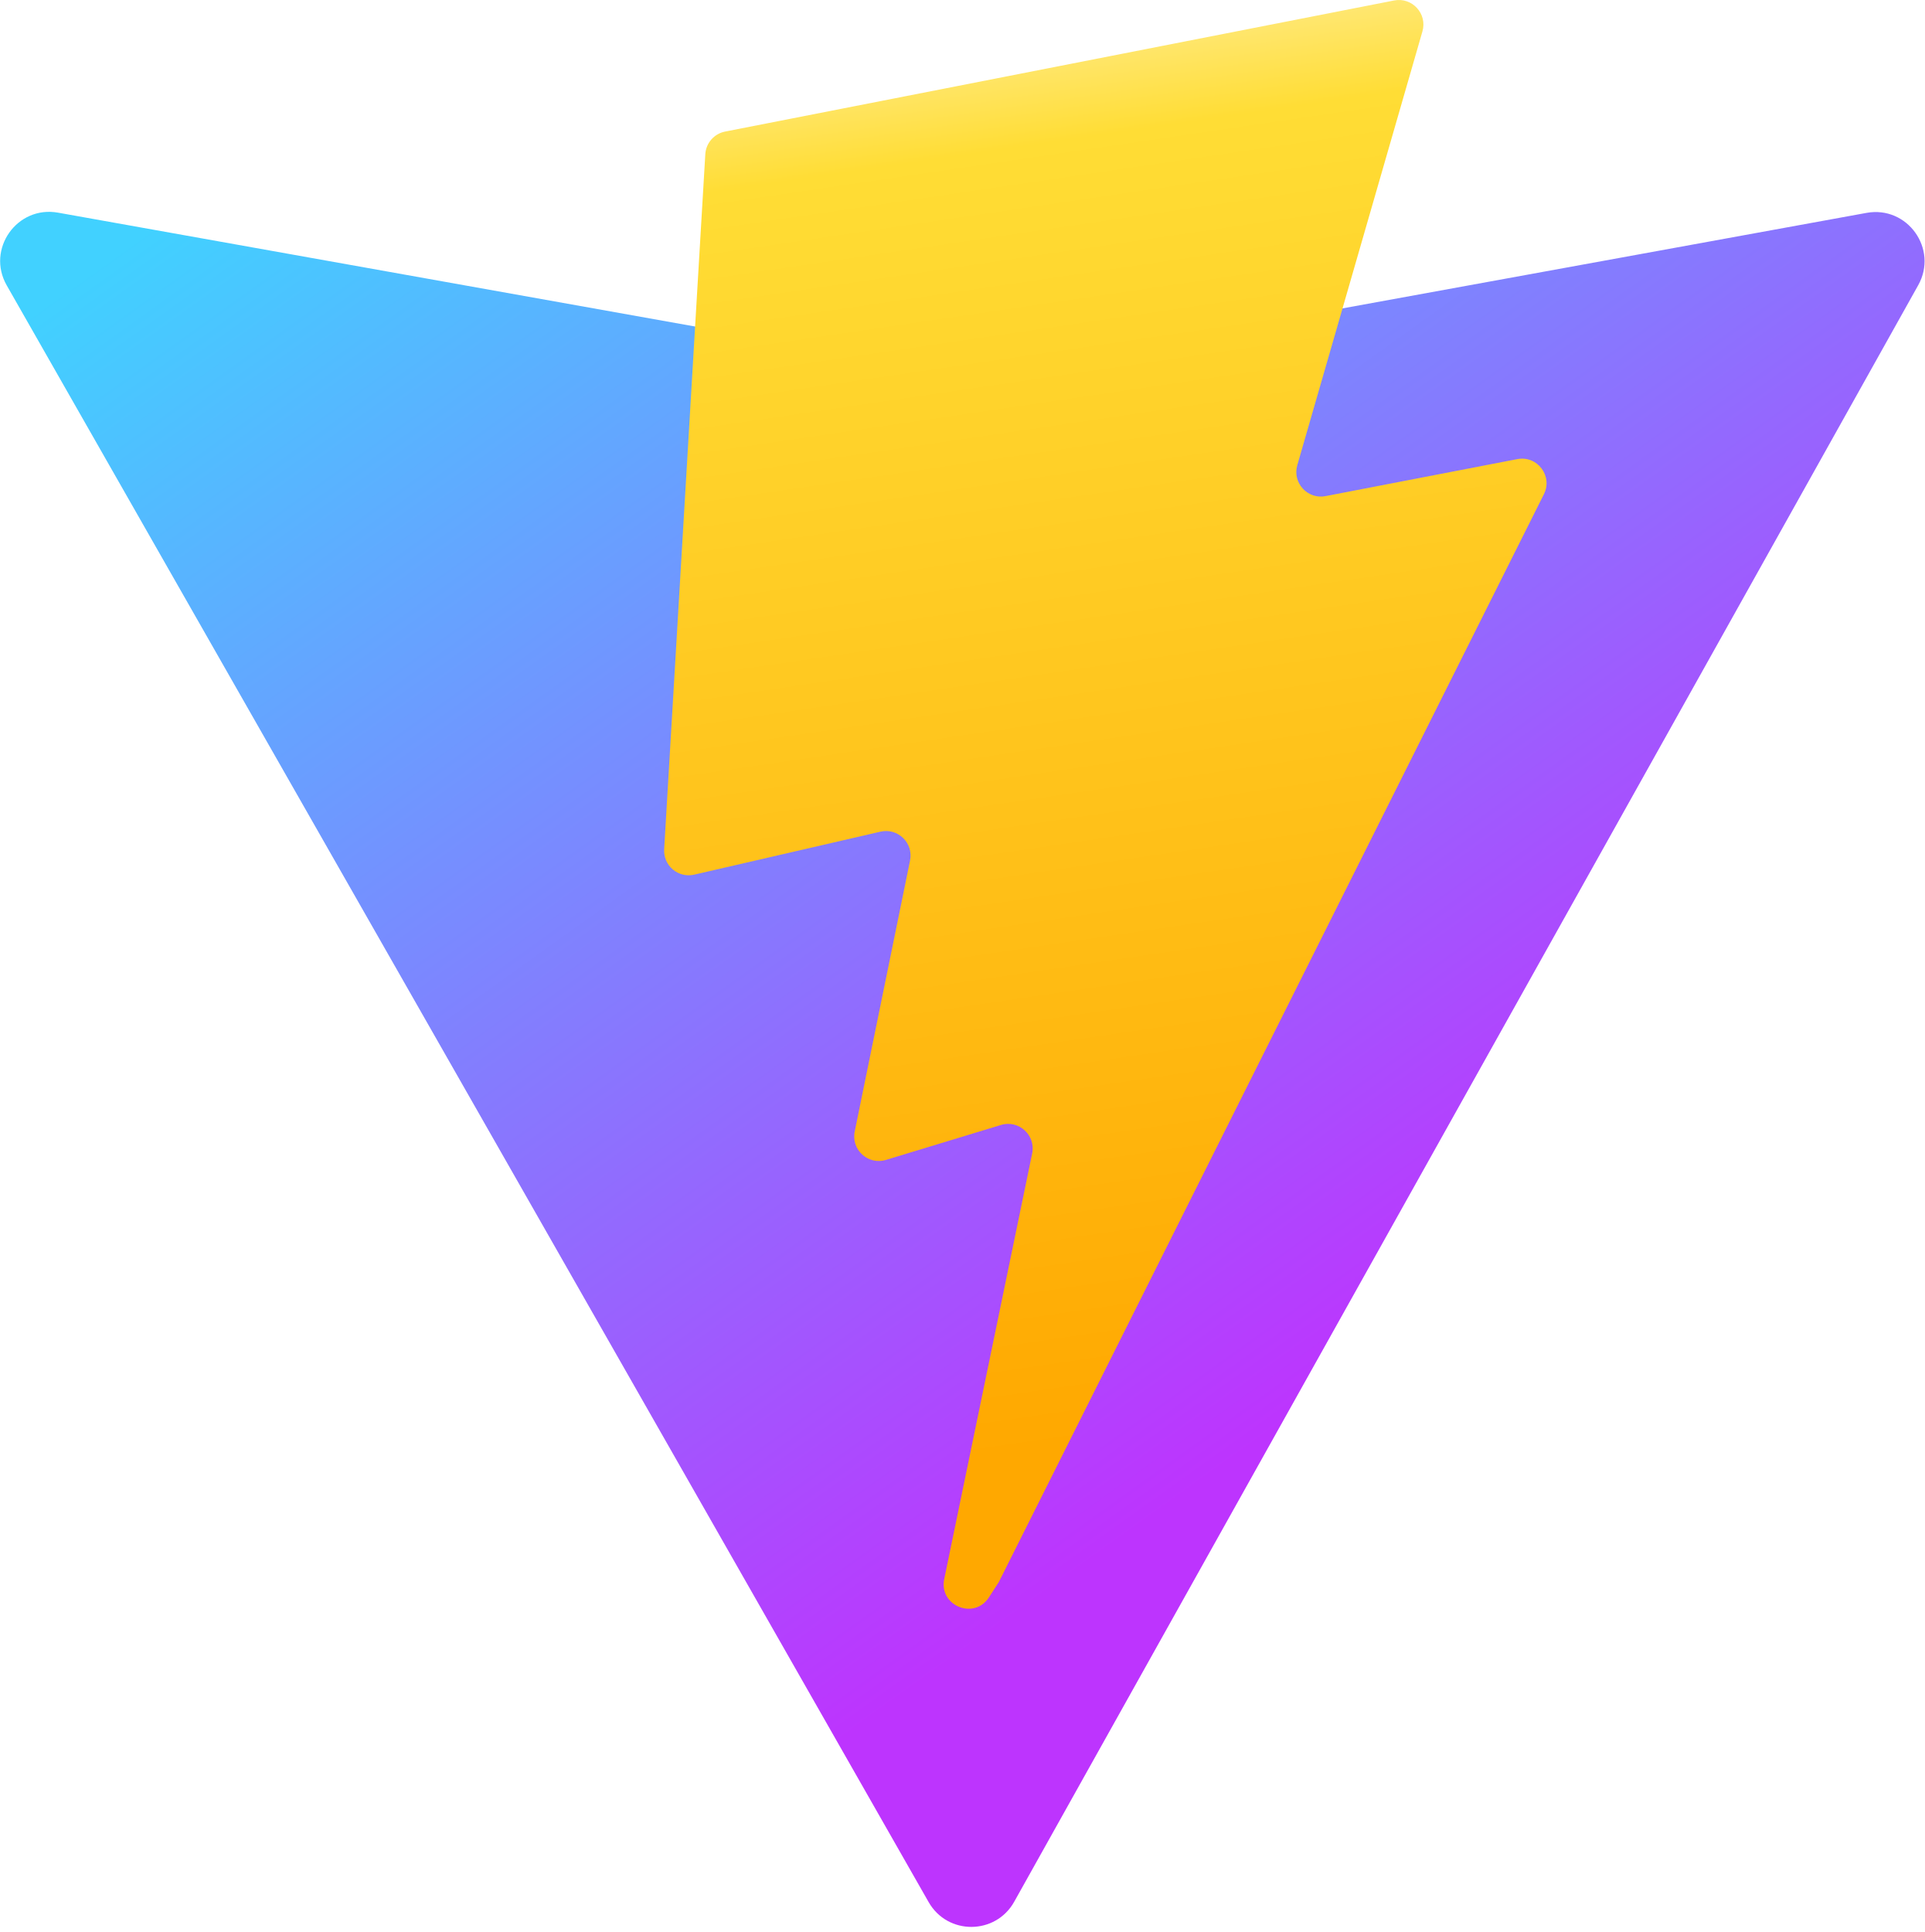
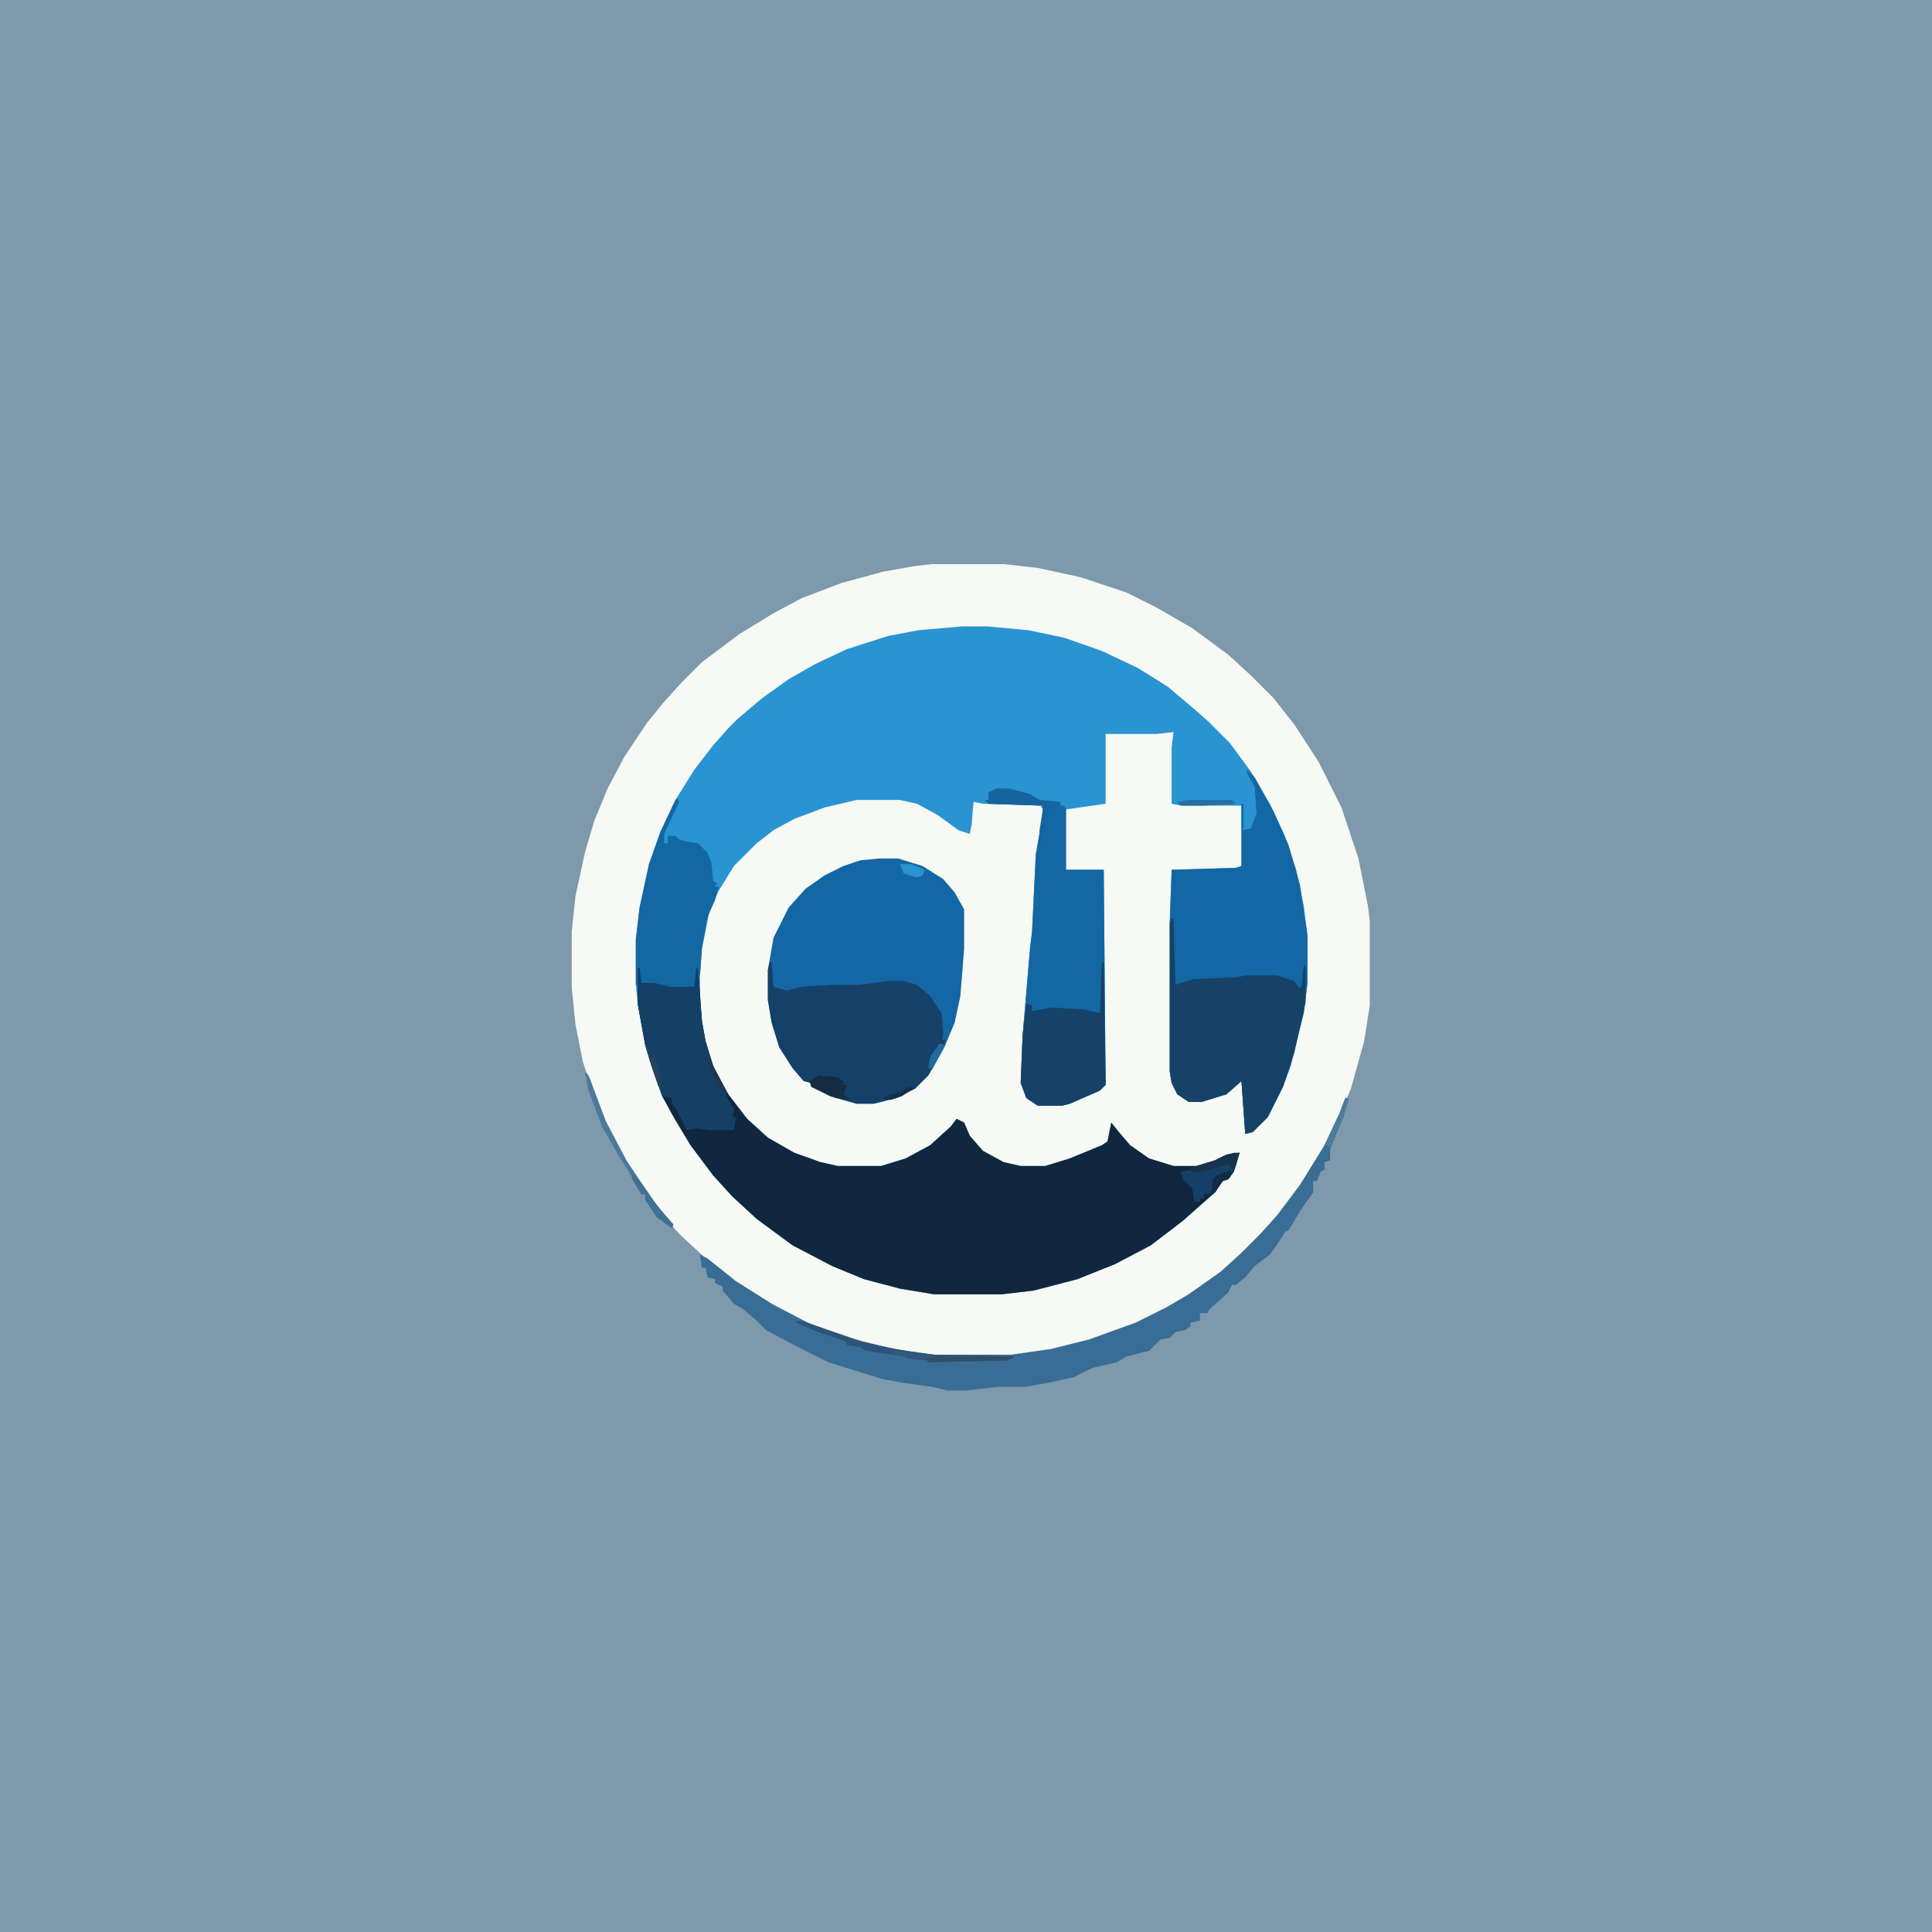
- <svg xmlns="http://www.w3.org/2000/svg" aria-hidden="true" role="img" class="iconify iconify--logos" width="31.88" height="32" preserveAspectRatio="xMidYMid meet" viewBox="0 0 256 257">
-   <defs>
-     <linearGradient id="IconifyId1813088fe1fbc01fb466" x1="-.828%" x2="57.636%" y1="7.652%" y2="78.411%">
-       <stop offset="0%" stop-color="#41D1FF" />
-       <stop offset="100%" stop-color="#BD34FE" />
-     </linearGradient>
-     <linearGradient id="IconifyId1813088fe1fbc01fb467" x1="43.376%" x2="50.316%" y1="2.242%" y2="89.03%">
-       <stop offset="0%" stop-color="#FFEA83" />
-       <stop offset="8.333%" stop-color="#FFDD35" />
-       <stop offset="100%" stop-color="#FFA800" />
-     </linearGradient>
-   </defs>
-   <path fill="url(#IconifyId1813088fe1fbc01fb466)" d="M255.153 37.938L134.897 252.976c-2.483 4.44-8.862 4.466-11.382.048L.875 37.958c-2.746-4.814 1.371-10.646 6.827-9.67l120.385 21.517a6.537 6.537 0 0 0 2.322-.004l117.867-21.483c5.438-.991 9.574 4.796 6.877 9.62Z" />
-   <path fill="url(#IconifyId1813088fe1fbc01fb467)" d="M185.432.063L96.44 17.501a3.268 3.268 0 0 0-2.634 3.014l-5.474 92.456a3.268 3.268 0 0 0 3.997 3.378l24.777-5.718c2.318-.535 4.413 1.507 3.936 3.838l-7.361 36.047c-.495 2.426 1.782 4.5 4.151 3.78l15.304-4.649c2.372-.72 4.652 1.36 4.15 3.788l-11.698 56.621c-.732 3.542 3.979 5.473 5.943 2.437l1.313-2.028l72.516-144.72c1.215-2.423-.88-5.186-3.54-4.672l-25.505 4.922c-2.396.462-4.435-1.77-3.759-4.114l16.646-57.705c.677-2.35-1.37-4.583-3.769-4.113Z" />
+ <svg xmlns="http://www.w3.org/2000/svg" version="1.1" viewBox="0 0 1024 1024" width="1024" height="1024">
+   <path transform="translate(0)" d="m0 0h1024v1024h-1024z" fill="#7D99AB" />
+   <path transform="translate(494,299)" d="m0 0h38l18 2 23 5 24 8 16 8 19 11 19 14 12 11 12 12 11 14 13 20 12 24 9 27 5 25 1 8v45l-3 19-7 25-10 24-10 18-12 17-18 22-5 5-10 9-18 13-13 8-16 8-18 7-20 6-21 4-9 1h-41l-21-3-21-5-25-9-21-11-18-12-16-13-13-12-9-10-11-15-13-21-10-21-8-24-4-20-2-20v-29l2-19 5-23 5-17 7-17 9-17 12-18 9-11 9-10 11-11 20-15 18-11 15-8 21-8 22-6 17-3z" fill="#F6F9F4" />
+   <path transform="translate(510,332)" d="m0 0h13l22 2 19 4 20 7 19 9 16 10 13 11 8 7 12 12 11 15 10 17 8 17 6 18 4 19 2 16v25l-2 16-7 28-4 11-8 16-8 8-4 1-2-28-8 7-13 4h-7l-6-4-3-6-1-6v-79l1-28 34-1 3-1v-32h-32l-5-1v-30l1-8-9 1h-27v37l-21 3v32h20l1 114-3 3-16 7-4 1h-13l-6-4-3-8 1-25 4-47 1-8 2-41 4-23-1-3-31-1-5-1-1 12-1 5-6-2-11-8-11-6-9-2h-23l-17 4-16 6-11 6-9 7-12 12-8 13-5 11-4 20-1 14v14l2 18 5 16 8 15 10 13 11 10 14 8 14 5 9 2h23l13-4 13-7 11-10 3-4 4 2 3 7 7 8 11 6 9 2h13l13-4 17-7 3-2 2-10 4 5 6 7 10 7 13 4h12l10-3 6-3 7-1-3 10-3 4-3 1-4 6-8 7-9 8-17 13-19 10-20 8-23 6-17 2h-36l-18-3-19-5-17-7-21-11-19-14-13-12-10-11-12-16-9-15-6-11-6-17-3-10-4-22-1-10v-24l2-17 5-23 6-17 8-17 10-16 10-13 8-9 5-5 13-11 14-10 14-8 17-8 22-7 16-3z" fill="#2A93D2" />
+   <path transform="translate(338,513)" d="m0 0h1l1 8h7l8 2h13l1-10h1l2 28 2 11 4 13 8 15 10 13 11 10 14 8 14 5 9 2h23l13-4 13-7 11-10 3-4 4 2 3 7 7 8 11 6 9 2h13l13-4 17-7 3-2 2-10 4 5 6 7 10 7 13 4h12l10-3 6-3 7-1-3 10-3 4-3 1-4 6-8 7-9 8-17 13-19 10-20 8-23 6-17 2h-36l-18-3-19-5-17-7-21-11-19-14-13-12-10-11-12-16-9-15-6-11-6-17-3-10-4-22z" fill="#11273F" />
+   <path transform="translate(466,455)" d="m0 0h10l13 4 11 7 6 7 5 9v21l-2 25-3 14-5 12-9 16-7 7-10 5-12 3h-9l-14-4-10-5v-2l-4-1-6-7-7-11-4-13-2-12v-16l3-17 8-16 9-10 10-7 10-5 9-3z" fill="#1267A4" />
+   <path transform="translate(661,408)" d="m0 0 4 4 10 18 8 18 6 21 4 27v25l-2 16-7 28-4 11-8 16-8 8-4 1-2-28-8 7-13 4h-7l-6-4-3-6-1-6v-79l1-28 34-1 3-1v-33h1v14l4-1 3-8-1-14-4-7z" fill="#1267A4" />
+   <path transform="translate(528,418)" d="m0 0h7l11 3 5 3 11 1v2h2l1 2v32h20l1 114-3 3-16 7-4 1h-13l-6-4-3-8 1-25 4-47 1-8 2-41 4-23-1-3-28-1-2-2h2v-4z" fill="#1367A3" />
+   <path transform="translate(713,582)" d="m0 0h2l-3 10-7 17v6l-3 1v4l-2 1-2 5h-2v6l-7 10-6 10-2 1-3 5-5 7-8 6-5 6-5 4h-2l-2 4-10 9-1 2h-4v4l-5 1v2l-3 2-5 1-3 3-5 1-6 6-12 3-5 3-13 3-10 5-14 3-11 2h-15l-8 1-9 1h-10l-8-2-15-2-11-2-13-4-16-5-16-8-17-9-5-5-7-6-5-3-6-7v-2l-4-2v-2l-4-1-1-5h-2l-1-7 4 2 15 12 19 12 21 11 30 10 25 5 10 1h41l21-3 20-5 25-9 16-8 12-7 17-12 11-10 10-10 9-10 12-16 13-21 8-17z" fill="#396D95" />
+   <path transform="translate(408,510)" d="m0 0h1l1 13 7 2 8-2 16-1h14l16-2h8l7 2 7 6 6 9 1 11-1 3h2l-1 5-8 14-7 7-10 5-12 3h-9l-14-4-10-5v-2l-4-1-6-7-7-11-4-13-2-12v-16z" fill="#154067" />
+   <path transform="translate(621,487)" d="m0 0h1l1 35 9-3 23-1 5-1h17l9 3 3 4 1-2 1-10h1v19l-6 27-6 18-8 16-8 8-4 1-2-28-8 7-13 4h-7l-6-4-3-6-1-6v-79z" fill="#164268" />
+   <path transform="translate(359,423)" d="m0 0 1 2-8 17v5h2v-4h4l2 2 4 1 6 1 5 5 2 5 1 10 2 1-1 2h2l-2 7-4 9-3 17-1 14h-1l-2 7h-13l-8-2h-7-3v-24l2-17 5-23 6-17 8-17z" fill="#1368A4" />
+   <path transform="translate(338,513)" d="m0 0h1l1 8h7l8 2h13l1-10h1l2 28 2 11 4 13 7 14v2l4 7-1 4h2l-1 7h-13l-7-1-5 1-6-12-2-2v-3l-5-1-6-17-3-10-4-22z" fill="#154066" />
+   <path transform="translate(584,510)" d="m0 0h1l1 65-3 3-16 7-4 1h-13l-6-4-3-8 1-25 2-17 3 1v3l10-2 17 1 9 2z" fill="#164168" />
+   <path transform="translate(649,617)" d="m0 0h3v2h2l-2 5-4 2-4 6-6 1v2h-2v2h-3l-1-7-5-5-1-4 5-1 11-1z" fill="#144067" />
+   <path transform="translate(422,700)" d="m0 0 6 1 25 9 21 5 21 3 43 1-4 2-42 1v-1l-12-1v-1l-21-3-3-2-7-1-1-2-17-6-9-4z" fill="#2B5578" />
+   <path transform="translate(528,418)" d="m0 0h7l11 3 5 3 4 1 1 3-4 20h-1v-8l2-13-29-1-2-2h2v-4z" fill="#15649D" />
+   <path transform="translate(310,568)" d="m0 0 2 2 9 24 11 21 14 21 9 11 2 4-9-6-6-9v-3h-2l-8-14-5-8-8-14-7-19z" fill="#4B799C" />
+   <path transform="translate(434,570)" d="m0 0 10 1 3 2v2h2l-2 5 4 3-8-1-13-6-1-3z" fill="#142B43" />
+   <path transform="translate(654,611)" d="m0 0h3l-2 7-3 1v-2l-15 4h-6v-2l13-4 6-3z" fill="#19324B" />
+   <path transform="translate(490,719)" d="m0 0h48l-4 2-42 1z" fill="#2F4F6A" />
+   <path transform="translate(335,622)" d="m0 0 5 5 9 13 8 9-1 2-8-6-6-9v-3h-2l-5-8z" fill="#417095" />
+   <path transform="translate(630,424)" d="m0 0h23l2 2-17 1h-12l-2-2z" fill="#2470A6" />
+   <path transform="translate(713,582)" d="m0 0h2l-3 10-7 16-3-1 8-17z" fill="#4D7B9D" />
+   <path transform="translate(477,458)" d="m0 0h6l7 3-1 3-3 1-7-2z" fill="#2993D2" />
+   <path transform="translate(652,620)" d="m0 0 1 2-2 3-3 1-4 6h-2l1-7 2-2z" fill="#132C45" />
+   <path transform="translate(474,716)" d="m0 0 11 1 10 1v1l-5 1h-10v-1l-6-1z" fill="#30597B" />
+   <path transform="translate(498,553)" d="m0 0 3 1-7 13-2-1 1-6z" fill="#206BA0" />
+   <path transform="translate(345,559)" d="m0 0h2l3 11 1 5-2 1-4-12z" fill="#25415B" />
+   <path transform="translate(375,563)" d="m0 0h2l8 16-4-2-6-13z" fill="#1E3852" />
+   <path transform="translate(482,576)" d="m0 0 2 1-6 4-6 2-4-1 10-4z" fill="#142F4A" />
</svg>
